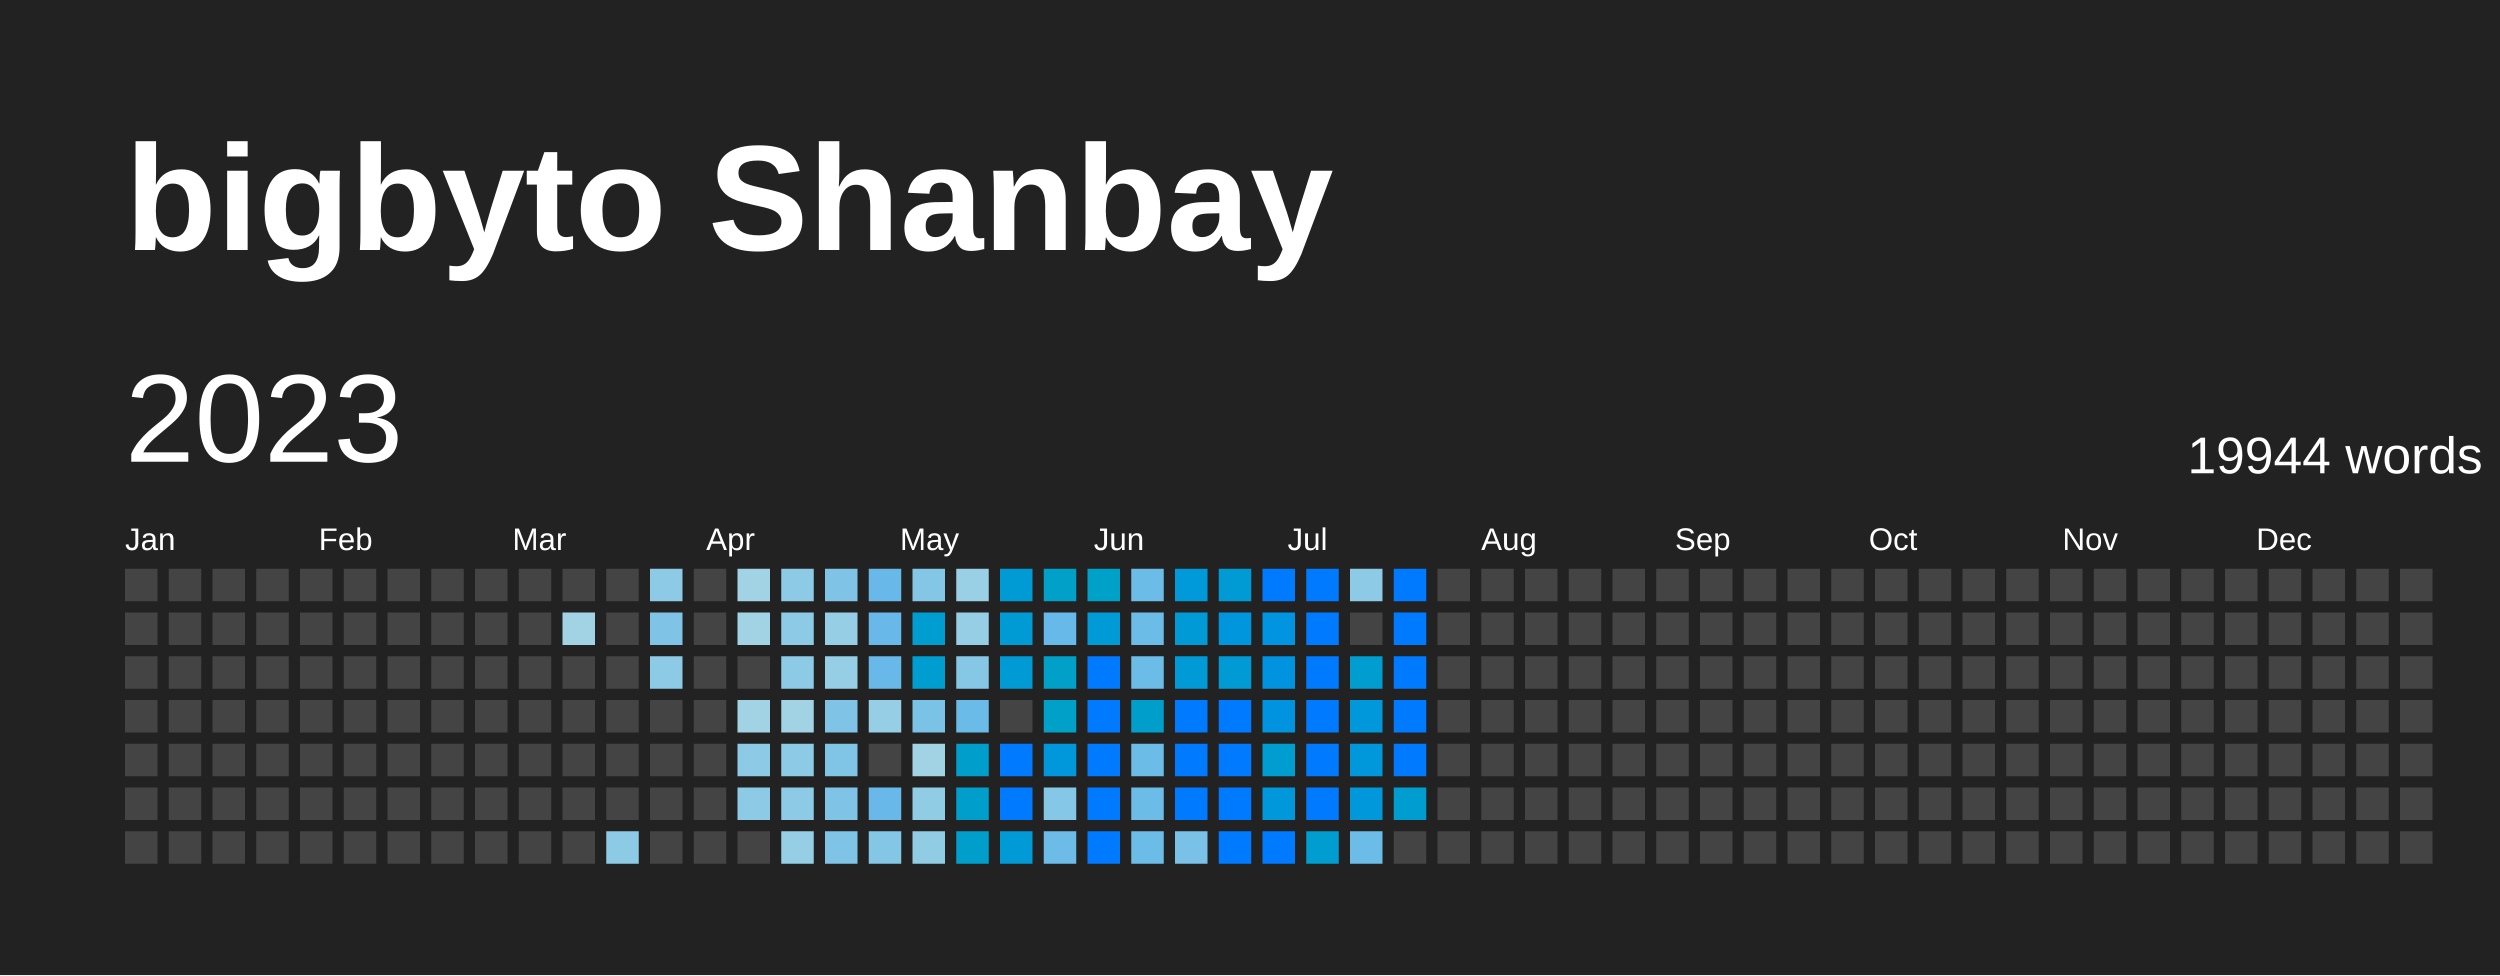
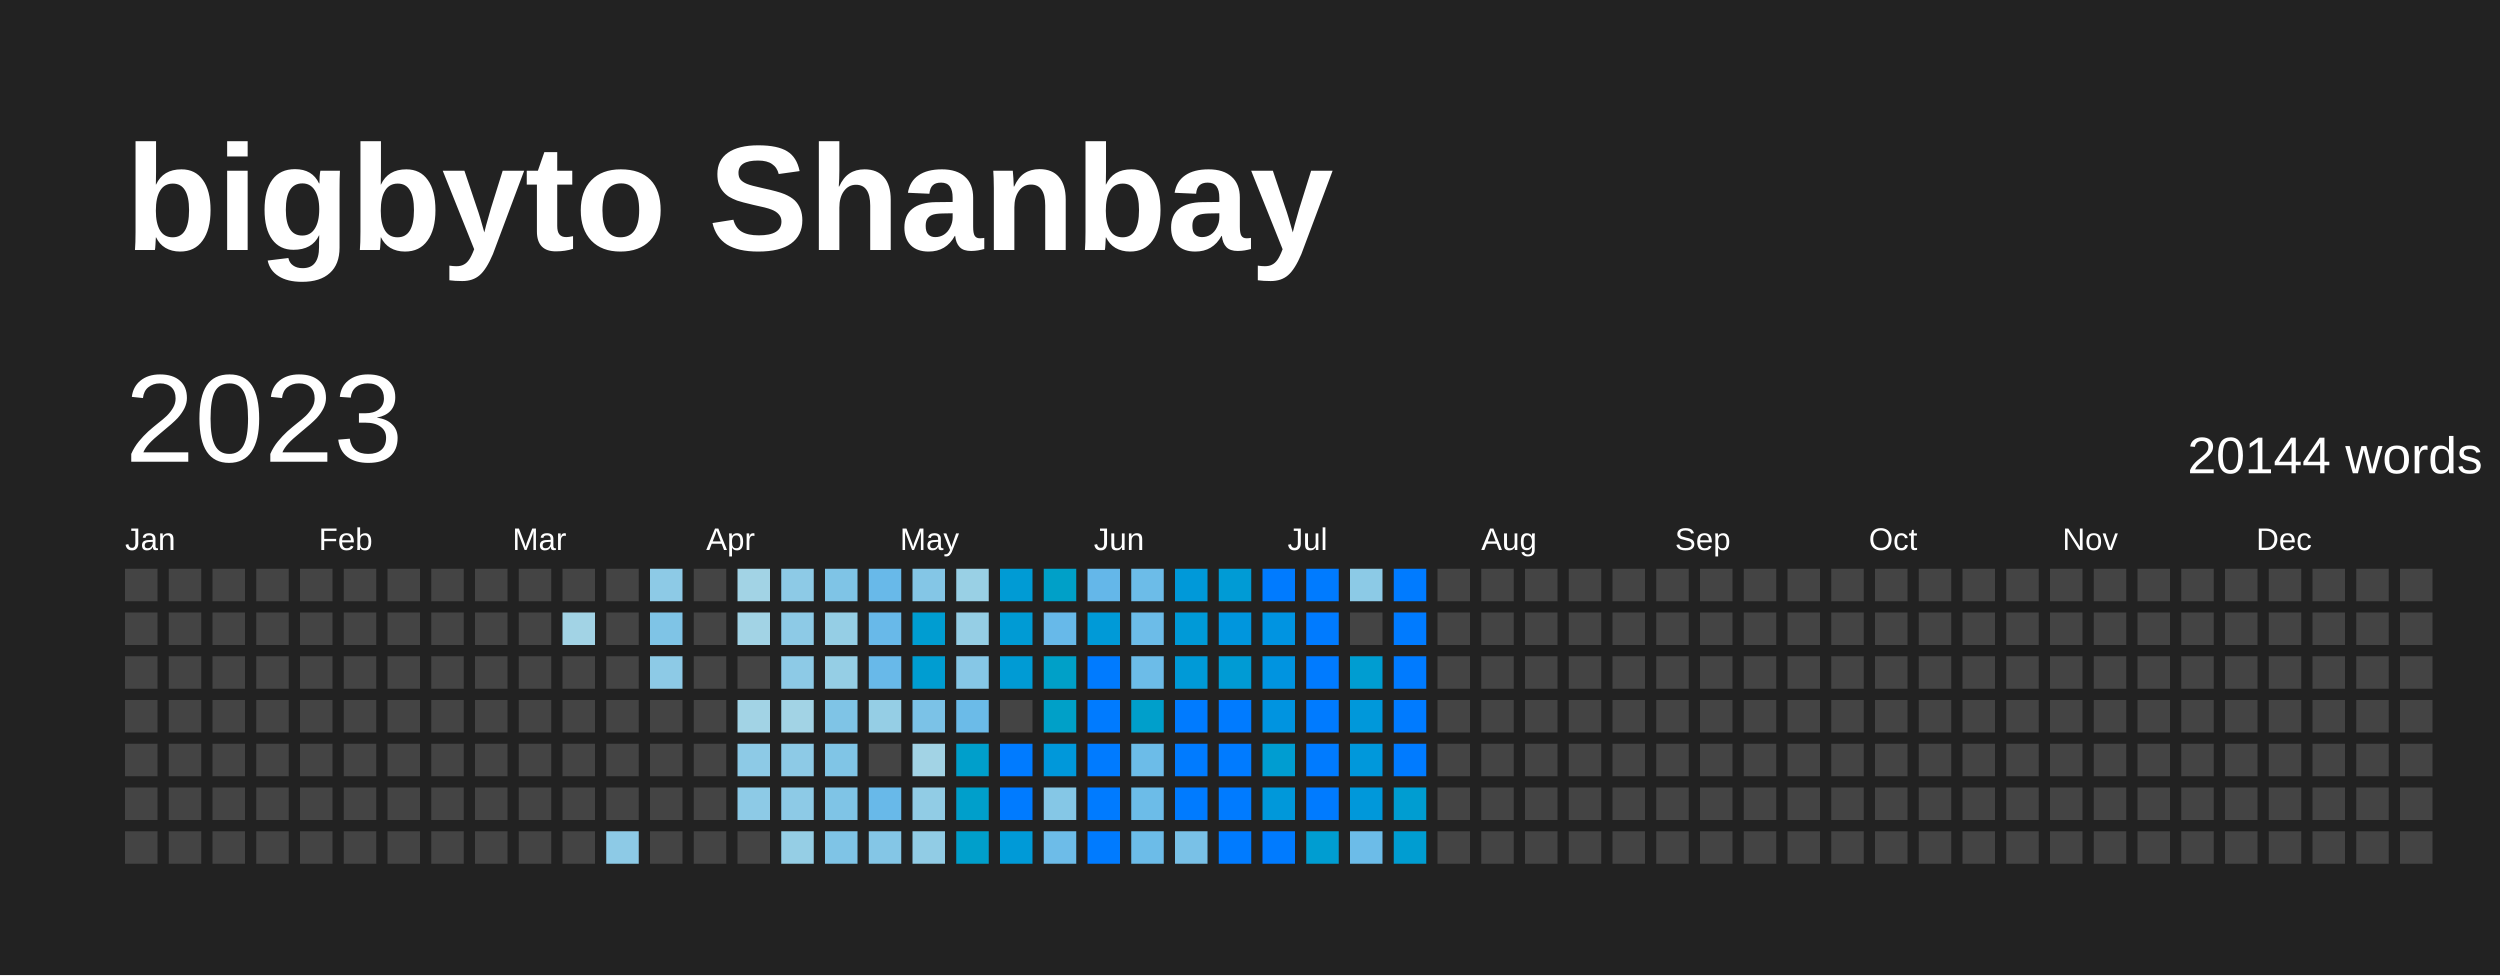
<svg xmlns="http://www.w3.org/2000/svg" baseProfile="full" height="78mm" version="1.1" viewBox="0,0,200,78" width="200mm">
  <defs />
  <rect fill="#222222" height="78" width="200" x="0" y="0" />
  <text fill="#FFFFFF" style="font-size:12px; font-family:Arial; font-weight:bold;" x="10" y="20">bigbyto Shanbay</text>
  <text dominant-baseline="hanging" fill="#FFFFFF" style="font-size:10.0px; font-family:Arial;" x="10" y="30">2023</text>
-   <text dominant-baseline="hanging" fill="#FFFFFF" style="font-size:4.125px; font-family:Arial;" x="175" y="35">19944 words</text>
+   <text dominant-baseline="hanging" fill="#FFFFFF" style="font-size:4.125px; font-family:Arial;" x="175" y="35">20144 words</text>
  <text fill="#FFFFFF" style="font-size:2.5px; font-family:Arial" x="10.0" y="44">Jan</text>
  <text fill="#FFFFFF" style="font-size:2.5px; font-family:Arial" x="25.5" y="44">Feb</text>
  <text fill="#FFFFFF" style="font-size:2.5px; font-family:Arial" x="41.0" y="44">Mar</text>
  <text fill="#FFFFFF" style="font-size:2.5px; font-family:Arial" x="56.5" y="44">Apr</text>
  <text fill="#FFFFFF" style="font-size:2.5px; font-family:Arial" x="72.0" y="44">May</text>
  <text fill="#FFFFFF" style="font-size:2.5px; font-family:Arial" x="87.5" y="44">Jun</text>
  <text fill="#FFFFFF" style="font-size:2.5px; font-family:Arial" x="103.0" y="44">Jul</text>
  <text fill="#FFFFFF" style="font-size:2.5px; font-family:Arial" x="118.5" y="44">Aug</text>
  <text fill="#FFFFFF" style="font-size:2.5px; font-family:Arial" x="134.0" y="44">Sep</text>
  <text fill="#FFFFFF" style="font-size:2.5px; font-family:Arial" x="149.5" y="44">Oct</text>
  <text fill="#FFFFFF" style="font-size:2.5px; font-family:Arial" x="165.0" y="44">Nov</text>
  <text fill="#FFFFFF" style="font-size:2.5px; font-family:Arial" x="180.5" y="44">Dec</text>
  <rect fill="#444444" height="2.6" width="2.6" x="10.0" y="45.5" />
  <rect fill="#444444" height="2.6" width="2.6" x="10.0" y="49.0" />
  <rect fill="#444444" height="2.6" width="2.6" x="10.0" y="52.5" />
  <rect fill="#444444" height="2.6" width="2.6" x="10.0" y="56.0" />
  <rect fill="#444444" height="2.6" width="2.6" x="10.0" y="59.5" />
  <rect fill="#444444" height="2.6" width="2.6" x="10.0" y="63.0" />
  <rect fill="#444444" height="2.6" width="2.6" x="10.0" y="66.5" />
  <rect fill="#444444" height="2.6" width="2.6" x="13.5" y="45.5" />
  <rect fill="#444444" height="2.6" width="2.6" x="13.5" y="49.0" />
  <rect fill="#444444" height="2.6" width="2.6" x="13.5" y="52.5" />
  <rect fill="#444444" height="2.6" width="2.6" x="13.5" y="56.0" />
  <rect fill="#444444" height="2.6" width="2.6" x="13.5" y="59.5" />
  <rect fill="#444444" height="2.6" width="2.6" x="13.5" y="63.0" />
  <rect fill="#444444" height="2.6" width="2.6" x="13.5" y="66.5" />
  <rect fill="#444444" height="2.6" width="2.6" x="17.0" y="45.5" />
  <rect fill="#444444" height="2.6" width="2.6" x="17.0" y="49.0" />
  <rect fill="#444444" height="2.6" width="2.6" x="17.0" y="52.5" />
  <rect fill="#444444" height="2.6" width="2.6" x="17.0" y="56.0" />
  <rect fill="#444444" height="2.6" width="2.6" x="17.0" y="59.5" />
  <rect fill="#444444" height="2.6" width="2.6" x="17.0" y="63.0" />
  <rect fill="#444444" height="2.6" width="2.6" x="17.0" y="66.5" />
  <rect fill="#444444" height="2.6" width="2.6" x="20.5" y="45.5" />
  <rect fill="#444444" height="2.6" width="2.6" x="20.5" y="49.0" />
  <rect fill="#444444" height="2.6" width="2.6" x="20.5" y="52.5" />
  <rect fill="#444444" height="2.6" width="2.6" x="20.5" y="56.0" />
  <rect fill="#444444" height="2.6" width="2.6" x="20.5" y="59.5" />
  <rect fill="#444444" height="2.6" width="2.6" x="20.5" y="63.0" />
  <rect fill="#444444" height="2.6" width="2.6" x="20.5" y="66.5" />
  <rect fill="#444444" height="2.6" width="2.6" x="24.0" y="45.5" />
  <rect fill="#444444" height="2.6" width="2.6" x="24.0" y="49.0" />
  <rect fill="#444444" height="2.6" width="2.6" x="24.0" y="52.5" />
  <rect fill="#444444" height="2.6" width="2.6" x="24.0" y="56.0" />
  <rect fill="#444444" height="2.6" width="2.6" x="24.0" y="59.5" />
  <rect fill="#444444" height="2.6" width="2.6" x="24.0" y="63.0" />
  <rect fill="#444444" height="2.6" width="2.6" x="24.0" y="66.5" />
  <rect fill="#444444" height="2.6" width="2.6" x="27.5" y="45.5" />
  <rect fill="#444444" height="2.6" width="2.6" x="27.5" y="49.0" />
  <rect fill="#444444" height="2.6" width="2.6" x="27.5" y="52.5" />
  <rect fill="#444444" height="2.6" width="2.6" x="27.5" y="56.0" />
  <rect fill="#444444" height="2.6" width="2.6" x="27.5" y="59.5" />
  <rect fill="#444444" height="2.6" width="2.6" x="27.5" y="63.0" />
  <rect fill="#444444" height="2.6" width="2.6" x="27.5" y="66.5" />
  <rect fill="#444444" height="2.6" width="2.6" x="31.0" y="45.5" />
  <rect fill="#444444" height="2.6" width="2.6" x="31.0" y="49.0" />
  <rect fill="#444444" height="2.6" width="2.6" x="31.0" y="52.5" />
  <rect fill="#444444" height="2.6" width="2.6" x="31.0" y="56.0" />
  <rect fill="#444444" height="2.6" width="2.6" x="31.0" y="59.5" />
  <rect fill="#444444" height="2.6" width="2.6" x="31.0" y="63.0" />
  <rect fill="#444444" height="2.6" width="2.6" x="31.0" y="66.5" />
  <rect fill="#444444" height="2.6" width="2.6" x="34.5" y="45.5" />
  <rect fill="#444444" height="2.6" width="2.6" x="34.5" y="49.0" />
  <rect fill="#444444" height="2.6" width="2.6" x="34.5" y="52.5" />
  <rect fill="#444444" height="2.6" width="2.6" x="34.5" y="56.0" />
  <rect fill="#444444" height="2.6" width="2.6" x="34.5" y="59.5" />
  <rect fill="#444444" height="2.6" width="2.6" x="34.5" y="63.0" />
  <rect fill="#444444" height="2.6" width="2.6" x="34.5" y="66.5" />
  <rect fill="#444444" height="2.6" width="2.6" x="38.0" y="45.5" />
  <rect fill="#444444" height="2.6" width="2.6" x="38.0" y="49.0" />
  <rect fill="#444444" height="2.6" width="2.6" x="38.0" y="52.5" />
  <rect fill="#444444" height="2.6" width="2.6" x="38.0" y="56.0" />
  <rect fill="#444444" height="2.6" width="2.6" x="38.0" y="59.5" />
  <rect fill="#444444" height="2.6" width="2.6" x="38.0" y="63.0" />
  <rect fill="#444444" height="2.6" width="2.6" x="38.0" y="66.5" />
  <rect fill="#444444" height="2.6" width="2.6" x="41.5" y="45.5" />
  <rect fill="#444444" height="2.6" width="2.6" x="41.5" y="49.0" />
  <rect fill="#444444" height="2.6" width="2.6" x="41.5" y="52.5" />
  <rect fill="#444444" height="2.6" width="2.6" x="41.5" y="56.0" />
  <rect fill="#444444" height="2.6" width="2.6" x="41.5" y="59.5" />
  <rect fill="#444444" height="2.6" width="2.6" x="41.5" y="63.0" />
  <rect fill="#444444" height="2.6" width="2.6" x="41.5" y="66.5" />
  <rect fill="#444444" height="2.6" width="2.6" x="45.0" y="45.5" />
  <rect fill="#a2d3e5" height="2.6" width="2.6" x="45.0" y="49.0" />
  <rect fill="#444444" height="2.6" width="2.6" x="45.0" y="52.5" />
  <rect fill="#444444" height="2.6" width="2.6" x="45.0" y="56.0" />
  <rect fill="#444444" height="2.6" width="2.6" x="45.0" y="59.5" />
  <rect fill="#444444" height="2.6" width="2.6" x="45.0" y="63.0" />
  <rect fill="#444444" height="2.6" width="2.6" x="45.0" y="66.5" />
  <rect fill="#444444" height="2.6" width="2.6" x="48.5" y="45.5" />
  <rect fill="#444444" height="2.6" width="2.6" x="48.5" y="49.0" />
  <rect fill="#444444" height="2.6" width="2.6" x="48.5" y="52.5" />
  <rect fill="#444444" height="2.6" width="2.6" x="48.5" y="56.0" />
  <rect fill="#444444" height="2.6" width="2.6" x="48.5" y="59.5" />
  <rect fill="#444444" height="2.6" width="2.6" x="48.5" y="63.0" />
  <rect fill="#8dcae6" height="2.6" width="2.6" x="48.5" y="66.5" />
  <rect fill="#8dcae6" height="2.6" width="2.6" x="52.0" y="45.5" />
  <rect fill="#7fc4e6" height="2.6" width="2.6" x="52.0" y="49.0" />
  <rect fill="#8dcae6" height="2.6" width="2.6" x="52.0" y="52.5" />
  <rect fill="#444444" height="2.6" width="2.6" x="52.0" y="56.0" />
  <rect fill="#444444" height="2.6" width="2.6" x="52.0" y="59.5" />
  <rect fill="#444444" height="2.6" width="2.6" x="52.0" y="63.0" />
  <rect fill="#444444" height="2.6" width="2.6" x="52.0" y="66.5" />
  <rect fill="#444444" height="2.6" width="2.6" x="55.5" y="45.5" />
  <rect fill="#444444" height="2.6" width="2.6" x="55.5" y="49.0" />
  <rect fill="#444444" height="2.6" width="2.6" x="55.5" y="52.5" />
  <rect fill="#444444" height="2.6" width="2.6" x="55.5" y="56.0" />
  <rect fill="#444444" height="2.6" width="2.6" x="55.5" y="59.5" />
  <rect fill="#444444" height="2.6" width="2.6" x="55.5" y="63.0" />
  <rect fill="#444444" height="2.6" width="2.6" x="55.5" y="66.5" />
  <rect fill="#a2d3e5" height="2.6" width="2.6" x="59.0" y="45.5" />
  <rect fill="#a2d3e5" height="2.6" width="2.6" x="59.0" y="49.0" />
  <rect fill="#444444" height="2.6" width="2.6" x="59.0" y="52.5" />
  <rect fill="#a2d3e5" height="2.6" width="2.6" x="59.0" y="56.0" />
  <rect fill="#8dcae6" height="2.6" width="2.6" x="59.0" y="59.5" />
  <rect fill="#8dcae6" height="2.6" width="2.6" x="59.0" y="63.0" />
  <rect fill="#444444" height="2.6" width="2.6" x="59.0" y="66.5" />
  <rect fill="#8dcae6" height="2.6" width="2.6" x="62.5" y="45.5" />
  <rect fill="#8dcae6" height="2.6" width="2.6" x="62.5" y="49.0" />
  <rect fill="#8dcae6" height="2.6" width="2.6" x="62.5" y="52.5" />
  <rect fill="#a2d3e5" height="2.6" width="2.6" x="62.5" y="56.0" />
  <rect fill="#8dcae6" height="2.6" width="2.6" x="62.5" y="59.5" />
  <rect fill="#8dcae6" height="2.6" width="2.6" x="62.5" y="63.0" />
  <rect fill="#95cee5" height="2.6" width="2.6" x="62.5" y="66.5" />
  <rect fill="#7fc4e6" height="2.6" width="2.6" x="66.0" y="45.5" />
  <rect fill="#95cee5" height="2.6" width="2.6" x="66.0" y="49.0" />
  <rect fill="#95cee5" height="2.6" width="2.6" x="66.0" y="52.5" />
  <rect fill="#7fc4e6" height="2.6" width="2.6" x="66.0" y="56.0" />
  <rect fill="#80c5e6" height="2.6" width="2.6" x="66.0" y="59.5" />
  <rect fill="#7fc4e6" height="2.6" width="2.6" x="66.0" y="63.0" />
  <rect fill="#7fc4e6" height="2.6" width="2.6" x="66.0" y="66.5" />
  <rect fill="#68b9e9" height="2.6" width="2.6" x="69.5" y="45.5" />
  <rect fill="#68b9e9" height="2.6" width="2.6" x="69.5" y="49.0" />
  <rect fill="#68b9e9" height="2.6" width="2.6" x="69.5" y="52.5" />
  <rect fill="#95cee5" height="2.6" width="2.6" x="69.5" y="56.0" />
  <rect fill="#444444" height="2.6" width="2.6" x="69.5" y="59.5" />
  <rect fill="#68b9e9" height="2.6" width="2.6" x="69.5" y="63.0" />
  <rect fill="#84c6e6" height="2.6" width="2.6" x="69.5" y="66.5" />
  <rect fill="#84c6e6" height="2.6" width="2.6" x="73.0" y="45.5" />
  <rect fill="#009dd1" height="2.6" width="2.6" x="73.0" y="49.0" />
  <rect fill="#009dd1" height="2.6" width="2.6" x="73.0" y="52.5" />
  <rect fill="#7bc2e7" height="2.6" width="2.6" x="73.0" y="56.0" />
  <rect fill="#a2d3e5" height="2.6" width="2.6" x="73.0" y="59.5" />
  <rect fill="#91cce5" height="2.6" width="2.6" x="73.0" y="63.0" />
  <rect fill="#91cce5" height="2.6" width="2.6" x="73.0" y="66.5" />
  <rect fill="#99d0e5" height="2.6" width="2.6" x="76.5" y="45.5" />
  <rect fill="#95cee5" height="2.6" width="2.6" x="76.5" y="49.0" />
  <rect fill="#86c7e6" height="2.6" width="2.6" x="76.5" y="52.5" />
  <rect fill="#6bbbe8" height="2.6" width="2.6" x="76.5" y="56.0" />
  <rect fill="#009fcb" height="2.6" width="2.6" x="76.5" y="59.5" />
  <rect fill="#009fcb" height="2.6" width="2.6" x="76.5" y="63.0" />
  <rect fill="#009fcb" height="2.6" width="2.6" x="76.5" y="66.5" />
  <rect fill="#009bd4" height="2.6" width="2.6" x="80.0" y="45.5" />
  <rect fill="#009bd4" height="2.6" width="2.6" x="80.0" y="49.0" />
  <rect fill="#009bd4" height="2.6" width="2.6" x="80.0" y="52.5" />
  <rect fill="#444444" height="2.6" width="2.6" x="80.0" y="56.0" />
  <rect fill="#007BFF" height="2.6" width="2.6" x="80.0" y="59.5" />
  <rect fill="#007BFF" height="2.6" width="2.6" x="80.0" y="63.0" />
  <rect fill="#009ad7" height="2.6" width="2.6" x="80.0" y="66.5" />
  <rect fill="#00a0c8" height="2.6" width="2.6" x="83.5" y="45.5" />
  <rect fill="#67b9e9" height="2.6" width="2.6" x="83.5" y="49.0" />
  <rect fill="#00a0c8" height="2.6" width="2.6" x="83.5" y="52.5" />
  <rect fill="#00a0c8" height="2.6" width="2.6" x="83.5" y="56.0" />
  <rect fill="#0098da" height="2.6" width="2.6" x="83.5" y="59.5" />
  <rect fill="#85c7e6" height="2.6" width="2.6" x="83.5" y="63.0" />
  <rect fill="#6dbce8" height="2.6" width="2.6" x="83.5" y="66.5" />
-   <rect fill="#00a1c8" height="2.6" width="2.6" x="87.0" y="45.5" />
+   <rect fill="#64b7e9" height="2.6" width="2.6" x="87.0" y="45.5" />
  <rect fill="#009ad7" height="2.6" width="2.6" x="87.0" y="49.0" />
  <rect fill="#007BFF" height="2.6" width="2.6" x="87.0" y="52.5" />
  <rect fill="#007BFF" height="2.6" width="2.6" x="87.0" y="56.0" />
  <rect fill="#007BFF" height="2.6" width="2.6" x="87.0" y="59.5" />
  <rect fill="#007BFF" height="2.6" width="2.6" x="87.0" y="63.0" />
  <rect fill="#007BFF" height="2.6" width="2.6" x="87.0" y="66.5" />
  <rect fill="#6cbce8" height="2.6" width="2.6" x="90.5" y="45.5" />
  <rect fill="#6cbce8" height="2.6" width="2.6" x="90.5" y="49.0" />
  <rect fill="#6cbce8" height="2.6" width="2.6" x="90.5" y="52.5" />
  <rect fill="#009fcb" height="2.6" width="2.6" x="90.5" y="56.0" />
  <rect fill="#6cbce8" height="2.6" width="2.6" x="90.5" y="59.5" />
  <rect fill="#6cbce8" height="2.6" width="2.6" x="90.5" y="63.0" />
  <rect fill="#6cbce8" height="2.6" width="2.6" x="90.5" y="66.5" />
  <rect fill="#0099d9" height="2.6" width="2.6" x="94.0" y="45.5" />
  <rect fill="#009ad7" height="2.6" width="2.6" x="94.0" y="49.0" />
  <rect fill="#009ad7" height="2.6" width="2.6" x="94.0" y="52.5" />
  <rect fill="#007BFF" height="2.6" width="2.6" x="94.0" y="56.0" />
  <rect fill="#007BFF" height="2.6" width="2.6" x="94.0" y="59.5" />
  <rect fill="#007BFF" height="2.6" width="2.6" x="94.0" y="63.0" />
  <rect fill="#79c1e7" height="2.6" width="2.6" x="94.0" y="66.5" />
  <rect fill="#009bd5" height="2.6" width="2.6" x="97.5" y="45.5" />
  <rect fill="#0096dd" height="2.6" width="2.6" x="97.5" y="49.0" />
  <rect fill="#009bd4" height="2.6" width="2.6" x="97.5" y="52.5" />
  <rect fill="#007BFF" height="2.6" width="2.6" x="97.5" y="56.0" />
  <rect fill="#007BFF" height="2.6" width="2.6" x="97.5" y="59.5" />
  <rect fill="#007BFF" height="2.6" width="2.6" x="97.5" y="63.0" />
  <rect fill="#007BFF" height="2.6" width="2.6" x="97.5" y="66.5" />
  <rect fill="#007BFF" height="2.6" width="2.6" x="101.0" y="45.5" />
  <rect fill="#0094e1" height="2.6" width="2.6" x="101.0" y="49.0" />
  <rect fill="#0094e0" height="2.6" width="2.6" x="101.0" y="52.5" />
  <rect fill="#0094e0" height="2.6" width="2.6" x="101.0" y="56.0" />
  <rect fill="#009dd1" height="2.6" width="2.6" x="101.0" y="59.5" />
  <rect fill="#0098da" height="2.6" width="2.6" x="101.0" y="63.0" />
  <rect fill="#007BFF" height="2.6" width="2.6" x="101.0" y="66.5" />
  <rect fill="#007BFF" height="2.6" width="2.6" x="104.5" y="45.5" />
  <rect fill="#007BFF" height="2.6" width="2.6" x="104.5" y="49.0" />
  <rect fill="#007BFF" height="2.6" width="2.6" x="104.5" y="52.5" />
  <rect fill="#007BFF" height="2.6" width="2.6" x="104.5" y="56.0" />
  <rect fill="#007BFF" height="2.6" width="2.6" x="104.5" y="59.5" />
  <rect fill="#007BFF" height="2.6" width="2.6" x="104.5" y="63.0" />
  <rect fill="#009dd1" height="2.6" width="2.6" x="104.5" y="66.5" />
  <rect fill="#8ccae6" height="2.6" width="2.6" x="108.0" y="45.5" />
  <rect fill="#444444" height="2.6" width="2.6" x="108.0" y="49.0" />
  <rect fill="#009dd1" height="2.6" width="2.6" x="108.0" y="52.5" />
  <rect fill="#0098da" height="2.6" width="2.6" x="108.0" y="56.0" />
  <rect fill="#0098db" height="2.6" width="2.6" x="108.0" y="59.5" />
  <rect fill="#0098da" height="2.6" width="2.6" x="108.0" y="63.0" />
  <rect fill="#6cbce8" height="2.6" width="2.6" x="108.0" y="66.5" />
  <rect fill="#007BFF" height="2.6" width="2.6" x="111.5" y="45.5" />
  <rect fill="#007BFF" height="2.6" width="2.6" x="111.5" y="49.0" />
  <rect fill="#007BFF" height="2.6" width="2.6" x="111.5" y="52.5" />
  <rect fill="#007BFF" height="2.6" width="2.6" x="111.5" y="56.0" />
  <rect fill="#007BFF" height="2.6" width="2.6" x="111.5" y="59.5" />
  <rect fill="#009dd1" height="2.6" width="2.6" x="111.5" y="63.0" />
-   <rect fill="#444444" height="2.6" width="2.6" x="111.5" y="66.5" />
+   <rect fill="#009dd1" height="2.6" width="2.6" x="111.5" y="66.5" />
  <rect fill="#444444" height="2.6" width="2.6" x="115.0" y="45.5" />
  <rect fill="#444444" height="2.6" width="2.6" x="115.0" y="49.0" />
  <rect fill="#444444" height="2.6" width="2.6" x="115.0" y="52.5" />
  <rect fill="#444444" height="2.6" width="2.6" x="115.0" y="56.0" />
  <rect fill="#444444" height="2.6" width="2.6" x="115.0" y="59.5" />
  <rect fill="#444444" height="2.6" width="2.6" x="115.0" y="63.0" />
  <rect fill="#444444" height="2.6" width="2.6" x="115.0" y="66.5" />
  <rect fill="#444444" height="2.6" width="2.6" x="118.5" y="45.5" />
  <rect fill="#444444" height="2.6" width="2.6" x="118.5" y="49.0" />
  <rect fill="#444444" height="2.6" width="2.6" x="118.5" y="52.5" />
  <rect fill="#444444" height="2.6" width="2.6" x="118.5" y="56.0" />
  <rect fill="#444444" height="2.6" width="2.6" x="118.5" y="59.5" />
  <rect fill="#444444" height="2.6" width="2.6" x="118.5" y="63.0" />
  <rect fill="#444444" height="2.6" width="2.6" x="118.5" y="66.5" />
  <rect fill="#444444" height="2.6" width="2.6" x="122.0" y="45.5" />
  <rect fill="#444444" height="2.6" width="2.6" x="122.0" y="49.0" />
  <rect fill="#444444" height="2.6" width="2.6" x="122.0" y="52.5" />
  <rect fill="#444444" height="2.6" width="2.6" x="122.0" y="56.0" />
  <rect fill="#444444" height="2.6" width="2.6" x="122.0" y="59.5" />
  <rect fill="#444444" height="2.6" width="2.6" x="122.0" y="63.0" />
  <rect fill="#444444" height="2.6" width="2.6" x="122.0" y="66.5" />
  <rect fill="#444444" height="2.6" width="2.6" x="125.5" y="45.5" />
  <rect fill="#444444" height="2.6" width="2.6" x="125.5" y="49.0" />
  <rect fill="#444444" height="2.6" width="2.6" x="125.5" y="52.5" />
  <rect fill="#444444" height="2.6" width="2.6" x="125.5" y="56.0" />
  <rect fill="#444444" height="2.6" width="2.6" x="125.5" y="59.5" />
  <rect fill="#444444" height="2.6" width="2.6" x="125.5" y="63.0" />
  <rect fill="#444444" height="2.6" width="2.6" x="125.5" y="66.5" />
  <rect fill="#444444" height="2.6" width="2.6" x="129.0" y="45.5" />
  <rect fill="#444444" height="2.6" width="2.6" x="129.0" y="49.0" />
  <rect fill="#444444" height="2.6" width="2.6" x="129.0" y="52.5" />
  <rect fill="#444444" height="2.6" width="2.6" x="129.0" y="56.0" />
  <rect fill="#444444" height="2.6" width="2.6" x="129.0" y="59.5" />
  <rect fill="#444444" height="2.6" width="2.6" x="129.0" y="63.0" />
  <rect fill="#444444" height="2.6" width="2.6" x="129.0" y="66.5" />
  <rect fill="#444444" height="2.6" width="2.6" x="132.5" y="45.5" />
  <rect fill="#444444" height="2.6" width="2.6" x="132.5" y="49.0" />
  <rect fill="#444444" height="2.6" width="2.6" x="132.5" y="52.5" />
  <rect fill="#444444" height="2.6" width="2.6" x="132.5" y="56.0" />
  <rect fill="#444444" height="2.6" width="2.6" x="132.5" y="59.5" />
  <rect fill="#444444" height="2.6" width="2.6" x="132.5" y="63.0" />
  <rect fill="#444444" height="2.6" width="2.6" x="132.5" y="66.5" />
  <rect fill="#444444" height="2.6" width="2.6" x="136.0" y="45.5" />
  <rect fill="#444444" height="2.6" width="2.6" x="136.0" y="49.0" />
  <rect fill="#444444" height="2.6" width="2.6" x="136.0" y="52.5" />
  <rect fill="#444444" height="2.6" width="2.6" x="136.0" y="56.0" />
  <rect fill="#444444" height="2.6" width="2.6" x="136.0" y="59.5" />
  <rect fill="#444444" height="2.6" width="2.6" x="136.0" y="63.0" />
  <rect fill="#444444" height="2.6" width="2.6" x="136.0" y="66.5" />
  <rect fill="#444444" height="2.6" width="2.6" x="139.5" y="45.5" />
  <rect fill="#444444" height="2.6" width="2.6" x="139.5" y="49.0" />
  <rect fill="#444444" height="2.6" width="2.6" x="139.5" y="52.5" />
  <rect fill="#444444" height="2.6" width="2.6" x="139.5" y="56.0" />
  <rect fill="#444444" height="2.6" width="2.6" x="139.5" y="59.5" />
  <rect fill="#444444" height="2.6" width="2.6" x="139.5" y="63.0" />
  <rect fill="#444444" height="2.6" width="2.6" x="139.5" y="66.5" />
  <rect fill="#444444" height="2.6" width="2.6" x="143.0" y="45.5" />
  <rect fill="#444444" height="2.6" width="2.6" x="143.0" y="49.0" />
  <rect fill="#444444" height="2.6" width="2.6" x="143.0" y="52.5" />
  <rect fill="#444444" height="2.6" width="2.6" x="143.0" y="56.0" />
  <rect fill="#444444" height="2.6" width="2.6" x="143.0" y="59.5" />
  <rect fill="#444444" height="2.6" width="2.6" x="143.0" y="63.0" />
  <rect fill="#444444" height="2.6" width="2.6" x="143.0" y="66.5" />
  <rect fill="#444444" height="2.6" width="2.6" x="146.5" y="45.5" />
  <rect fill="#444444" height="2.6" width="2.6" x="146.5" y="49.0" />
  <rect fill="#444444" height="2.6" width="2.6" x="146.5" y="52.5" />
  <rect fill="#444444" height="2.6" width="2.6" x="146.5" y="56.0" />
  <rect fill="#444444" height="2.6" width="2.6" x="146.5" y="59.5" />
  <rect fill="#444444" height="2.6" width="2.6" x="146.5" y="63.0" />
  <rect fill="#444444" height="2.6" width="2.6" x="146.5" y="66.5" />
  <rect fill="#444444" height="2.6" width="2.6" x="150.0" y="45.5" />
  <rect fill="#444444" height="2.6" width="2.6" x="150.0" y="49.0" />
  <rect fill="#444444" height="2.6" width="2.6" x="150.0" y="52.5" />
  <rect fill="#444444" height="2.6" width="2.6" x="150.0" y="56.0" />
  <rect fill="#444444" height="2.6" width="2.6" x="150.0" y="59.5" />
  <rect fill="#444444" height="2.6" width="2.6" x="150.0" y="63.0" />
  <rect fill="#444444" height="2.6" width="2.6" x="150.0" y="66.5" />
  <rect fill="#444444" height="2.6" width="2.6" x="153.5" y="45.5" />
  <rect fill="#444444" height="2.6" width="2.6" x="153.5" y="49.0" />
  <rect fill="#444444" height="2.6" width="2.6" x="153.5" y="52.5" />
  <rect fill="#444444" height="2.6" width="2.6" x="153.5" y="56.0" />
  <rect fill="#444444" height="2.6" width="2.6" x="153.5" y="59.5" />
  <rect fill="#444444" height="2.6" width="2.6" x="153.5" y="63.0" />
  <rect fill="#444444" height="2.6" width="2.6" x="153.5" y="66.5" />
  <rect fill="#444444" height="2.6" width="2.6" x="157.0" y="45.5" />
  <rect fill="#444444" height="2.6" width="2.6" x="157.0" y="49.0" />
  <rect fill="#444444" height="2.6" width="2.6" x="157.0" y="52.5" />
  <rect fill="#444444" height="2.6" width="2.6" x="157.0" y="56.0" />
  <rect fill="#444444" height="2.6" width="2.6" x="157.0" y="59.5" />
  <rect fill="#444444" height="2.6" width="2.6" x="157.0" y="63.0" />
  <rect fill="#444444" height="2.6" width="2.6" x="157.0" y="66.5" />
  <rect fill="#444444" height="2.6" width="2.6" x="160.5" y="45.5" />
  <rect fill="#444444" height="2.6" width="2.6" x="160.5" y="49.0" />
  <rect fill="#444444" height="2.6" width="2.6" x="160.5" y="52.5" />
  <rect fill="#444444" height="2.6" width="2.6" x="160.5" y="56.0" />
  <rect fill="#444444" height="2.6" width="2.6" x="160.5" y="59.5" />
  <rect fill="#444444" height="2.6" width="2.6" x="160.5" y="63.0" />
  <rect fill="#444444" height="2.6" width="2.6" x="160.5" y="66.5" />
  <rect fill="#444444" height="2.6" width="2.6" x="164.0" y="45.5" />
  <rect fill="#444444" height="2.6" width="2.6" x="164.0" y="49.0" />
  <rect fill="#444444" height="2.6" width="2.6" x="164.0" y="52.5" />
  <rect fill="#444444" height="2.6" width="2.6" x="164.0" y="56.0" />
  <rect fill="#444444" height="2.6" width="2.6" x="164.0" y="59.5" />
  <rect fill="#444444" height="2.6" width="2.6" x="164.0" y="63.0" />
  <rect fill="#444444" height="2.6" width="2.6" x="164.0" y="66.5" />
  <rect fill="#444444" height="2.6" width="2.6" x="167.5" y="45.5" />
  <rect fill="#444444" height="2.6" width="2.6" x="167.5" y="49.0" />
  <rect fill="#444444" height="2.6" width="2.6" x="167.5" y="52.5" />
  <rect fill="#444444" height="2.6" width="2.6" x="167.5" y="56.0" />
  <rect fill="#444444" height="2.6" width="2.6" x="167.5" y="59.5" />
  <rect fill="#444444" height="2.6" width="2.6" x="167.5" y="63.0" />
  <rect fill="#444444" height="2.6" width="2.6" x="167.5" y="66.5" />
  <rect fill="#444444" height="2.6" width="2.6" x="171.0" y="45.5" />
  <rect fill="#444444" height="2.6" width="2.6" x="171.0" y="49.0" />
  <rect fill="#444444" height="2.6" width="2.6" x="171.0" y="52.5" />
  <rect fill="#444444" height="2.6" width="2.6" x="171.0" y="56.0" />
  <rect fill="#444444" height="2.6" width="2.6" x="171.0" y="59.5" />
  <rect fill="#444444" height="2.6" width="2.6" x="171.0" y="63.0" />
  <rect fill="#444444" height="2.6" width="2.6" x="171.0" y="66.5" />
  <rect fill="#444444" height="2.6" width="2.6" x="174.5" y="45.5" />
  <rect fill="#444444" height="2.6" width="2.6" x="174.5" y="49.0" />
  <rect fill="#444444" height="2.6" width="2.6" x="174.5" y="52.5" />
  <rect fill="#444444" height="2.6" width="2.6" x="174.5" y="56.0" />
  <rect fill="#444444" height="2.6" width="2.6" x="174.5" y="59.5" />
  <rect fill="#444444" height="2.6" width="2.6" x="174.5" y="63.0" />
  <rect fill="#444444" height="2.6" width="2.6" x="174.5" y="66.5" />
  <rect fill="#444444" height="2.6" width="2.6" x="178.0" y="45.5" />
  <rect fill="#444444" height="2.6" width="2.6" x="178.0" y="49.0" />
  <rect fill="#444444" height="2.6" width="2.6" x="178.0" y="52.5" />
  <rect fill="#444444" height="2.6" width="2.6" x="178.0" y="56.0" />
  <rect fill="#444444" height="2.6" width="2.6" x="178.0" y="59.5" />
  <rect fill="#444444" height="2.6" width="2.6" x="178.0" y="63.0" />
  <rect fill="#444444" height="2.6" width="2.6" x="178.0" y="66.5" />
  <rect fill="#444444" height="2.6" width="2.6" x="181.5" y="45.5" />
  <rect fill="#444444" height="2.6" width="2.6" x="181.5" y="49.0" />
  <rect fill="#444444" height="2.6" width="2.6" x="181.5" y="52.5" />
  <rect fill="#444444" height="2.6" width="2.6" x="181.5" y="56.0" />
  <rect fill="#444444" height="2.6" width="2.6" x="181.5" y="59.5" />
  <rect fill="#444444" height="2.6" width="2.6" x="181.5" y="63.0" />
  <rect fill="#444444" height="2.6" width="2.6" x="181.5" y="66.5" />
  <rect fill="#444444" height="2.6" width="2.6" x="185.0" y="45.5" />
  <rect fill="#444444" height="2.6" width="2.6" x="185.0" y="49.0" />
  <rect fill="#444444" height="2.6" width="2.6" x="185.0" y="52.5" />
  <rect fill="#444444" height="2.6" width="2.6" x="185.0" y="56.0" />
  <rect fill="#444444" height="2.6" width="2.6" x="185.0" y="59.5" />
  <rect fill="#444444" height="2.6" width="2.6" x="185.0" y="63.0" />
  <rect fill="#444444" height="2.6" width="2.6" x="185.0" y="66.5" />
  <rect fill="#444444" height="2.6" width="2.6" x="188.5" y="45.5" />
  <rect fill="#444444" height="2.6" width="2.6" x="188.5" y="49.0" />
  <rect fill="#444444" height="2.6" width="2.6" x="188.5" y="52.5" />
  <rect fill="#444444" height="2.6" width="2.6" x="188.5" y="56.0" />
  <rect fill="#444444" height="2.6" width="2.6" x="188.5" y="59.5" />
  <rect fill="#444444" height="2.6" width="2.6" x="188.5" y="63.0" />
  <rect fill="#444444" height="2.6" width="2.6" x="188.5" y="66.5" />
  <rect fill="#444444" height="2.6" width="2.6" x="192.0" y="45.5" />
  <rect fill="#444444" height="2.6" width="2.6" x="192.0" y="49.0" />
  <rect fill="#444444" height="2.6" width="2.6" x="192.0" y="52.5" />
  <rect fill="#444444" height="2.6" width="2.6" x="192.0" y="56.0" />
  <rect fill="#444444" height="2.6" width="2.6" x="192.0" y="59.5" />
  <rect fill="#444444" height="2.6" width="2.6" x="192.0" y="63.0" />
  <rect fill="#444444" height="2.6" width="2.6" x="192.0" y="66.5" />
</svg>
